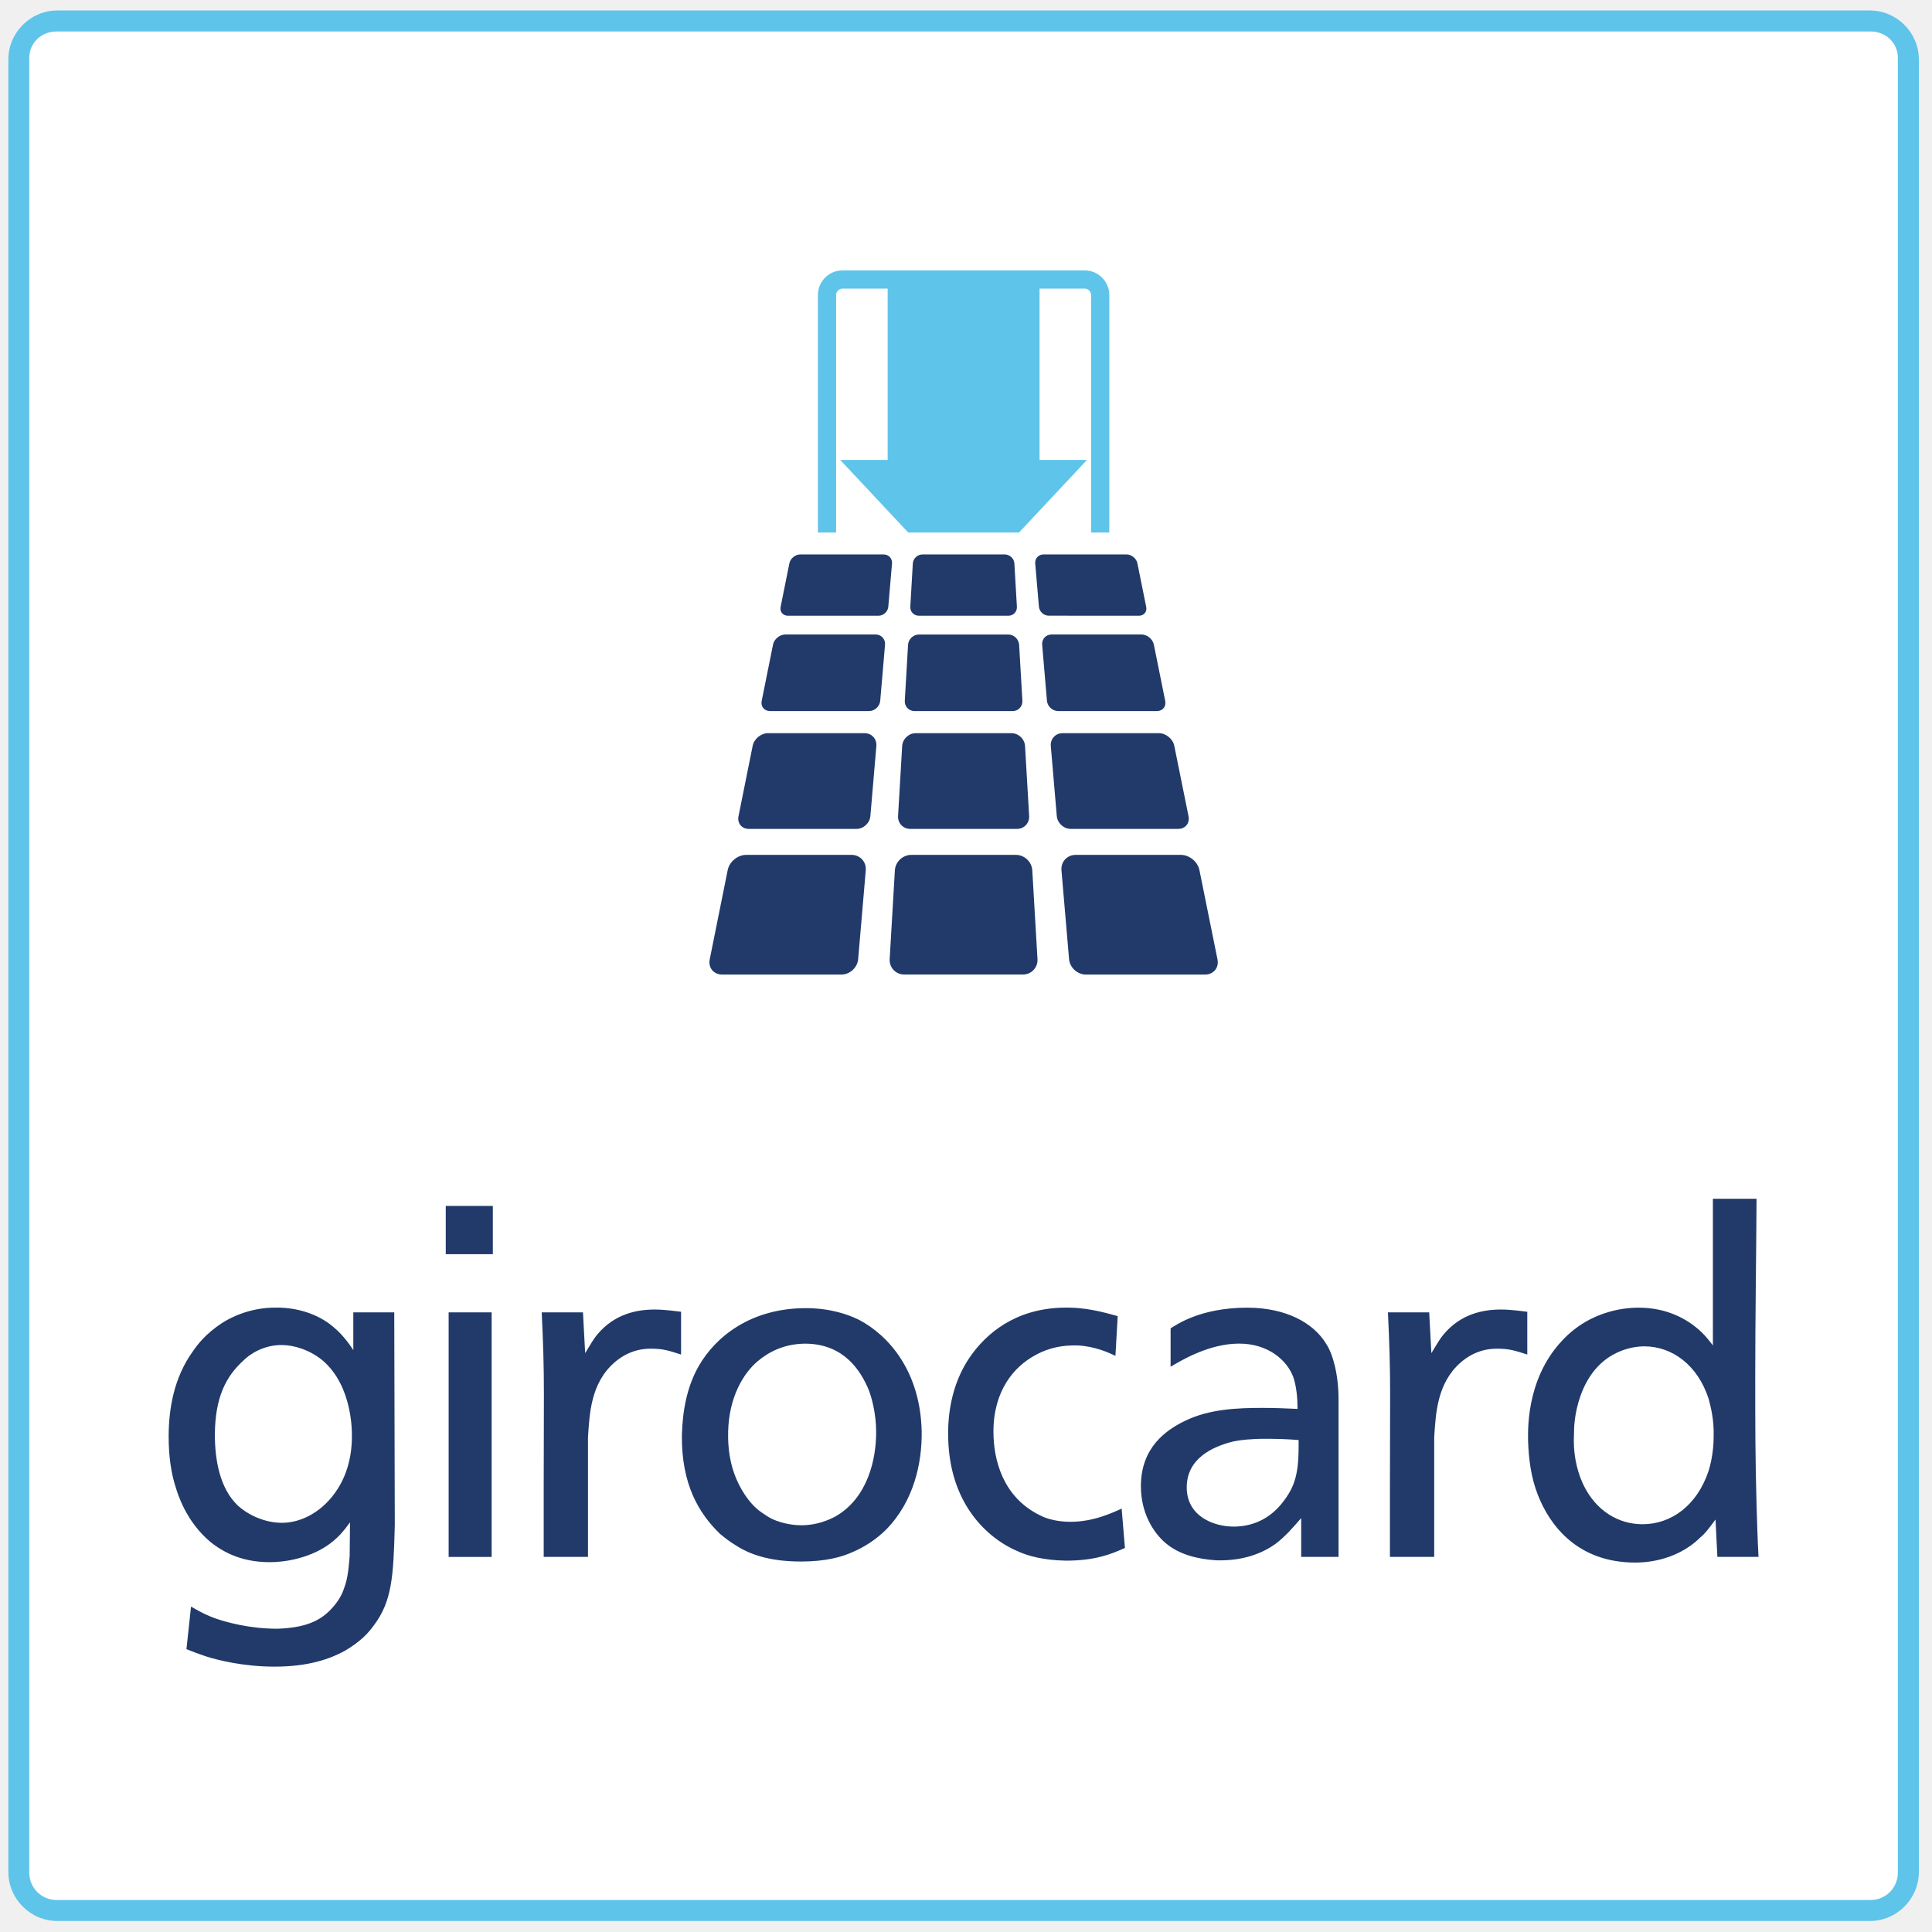
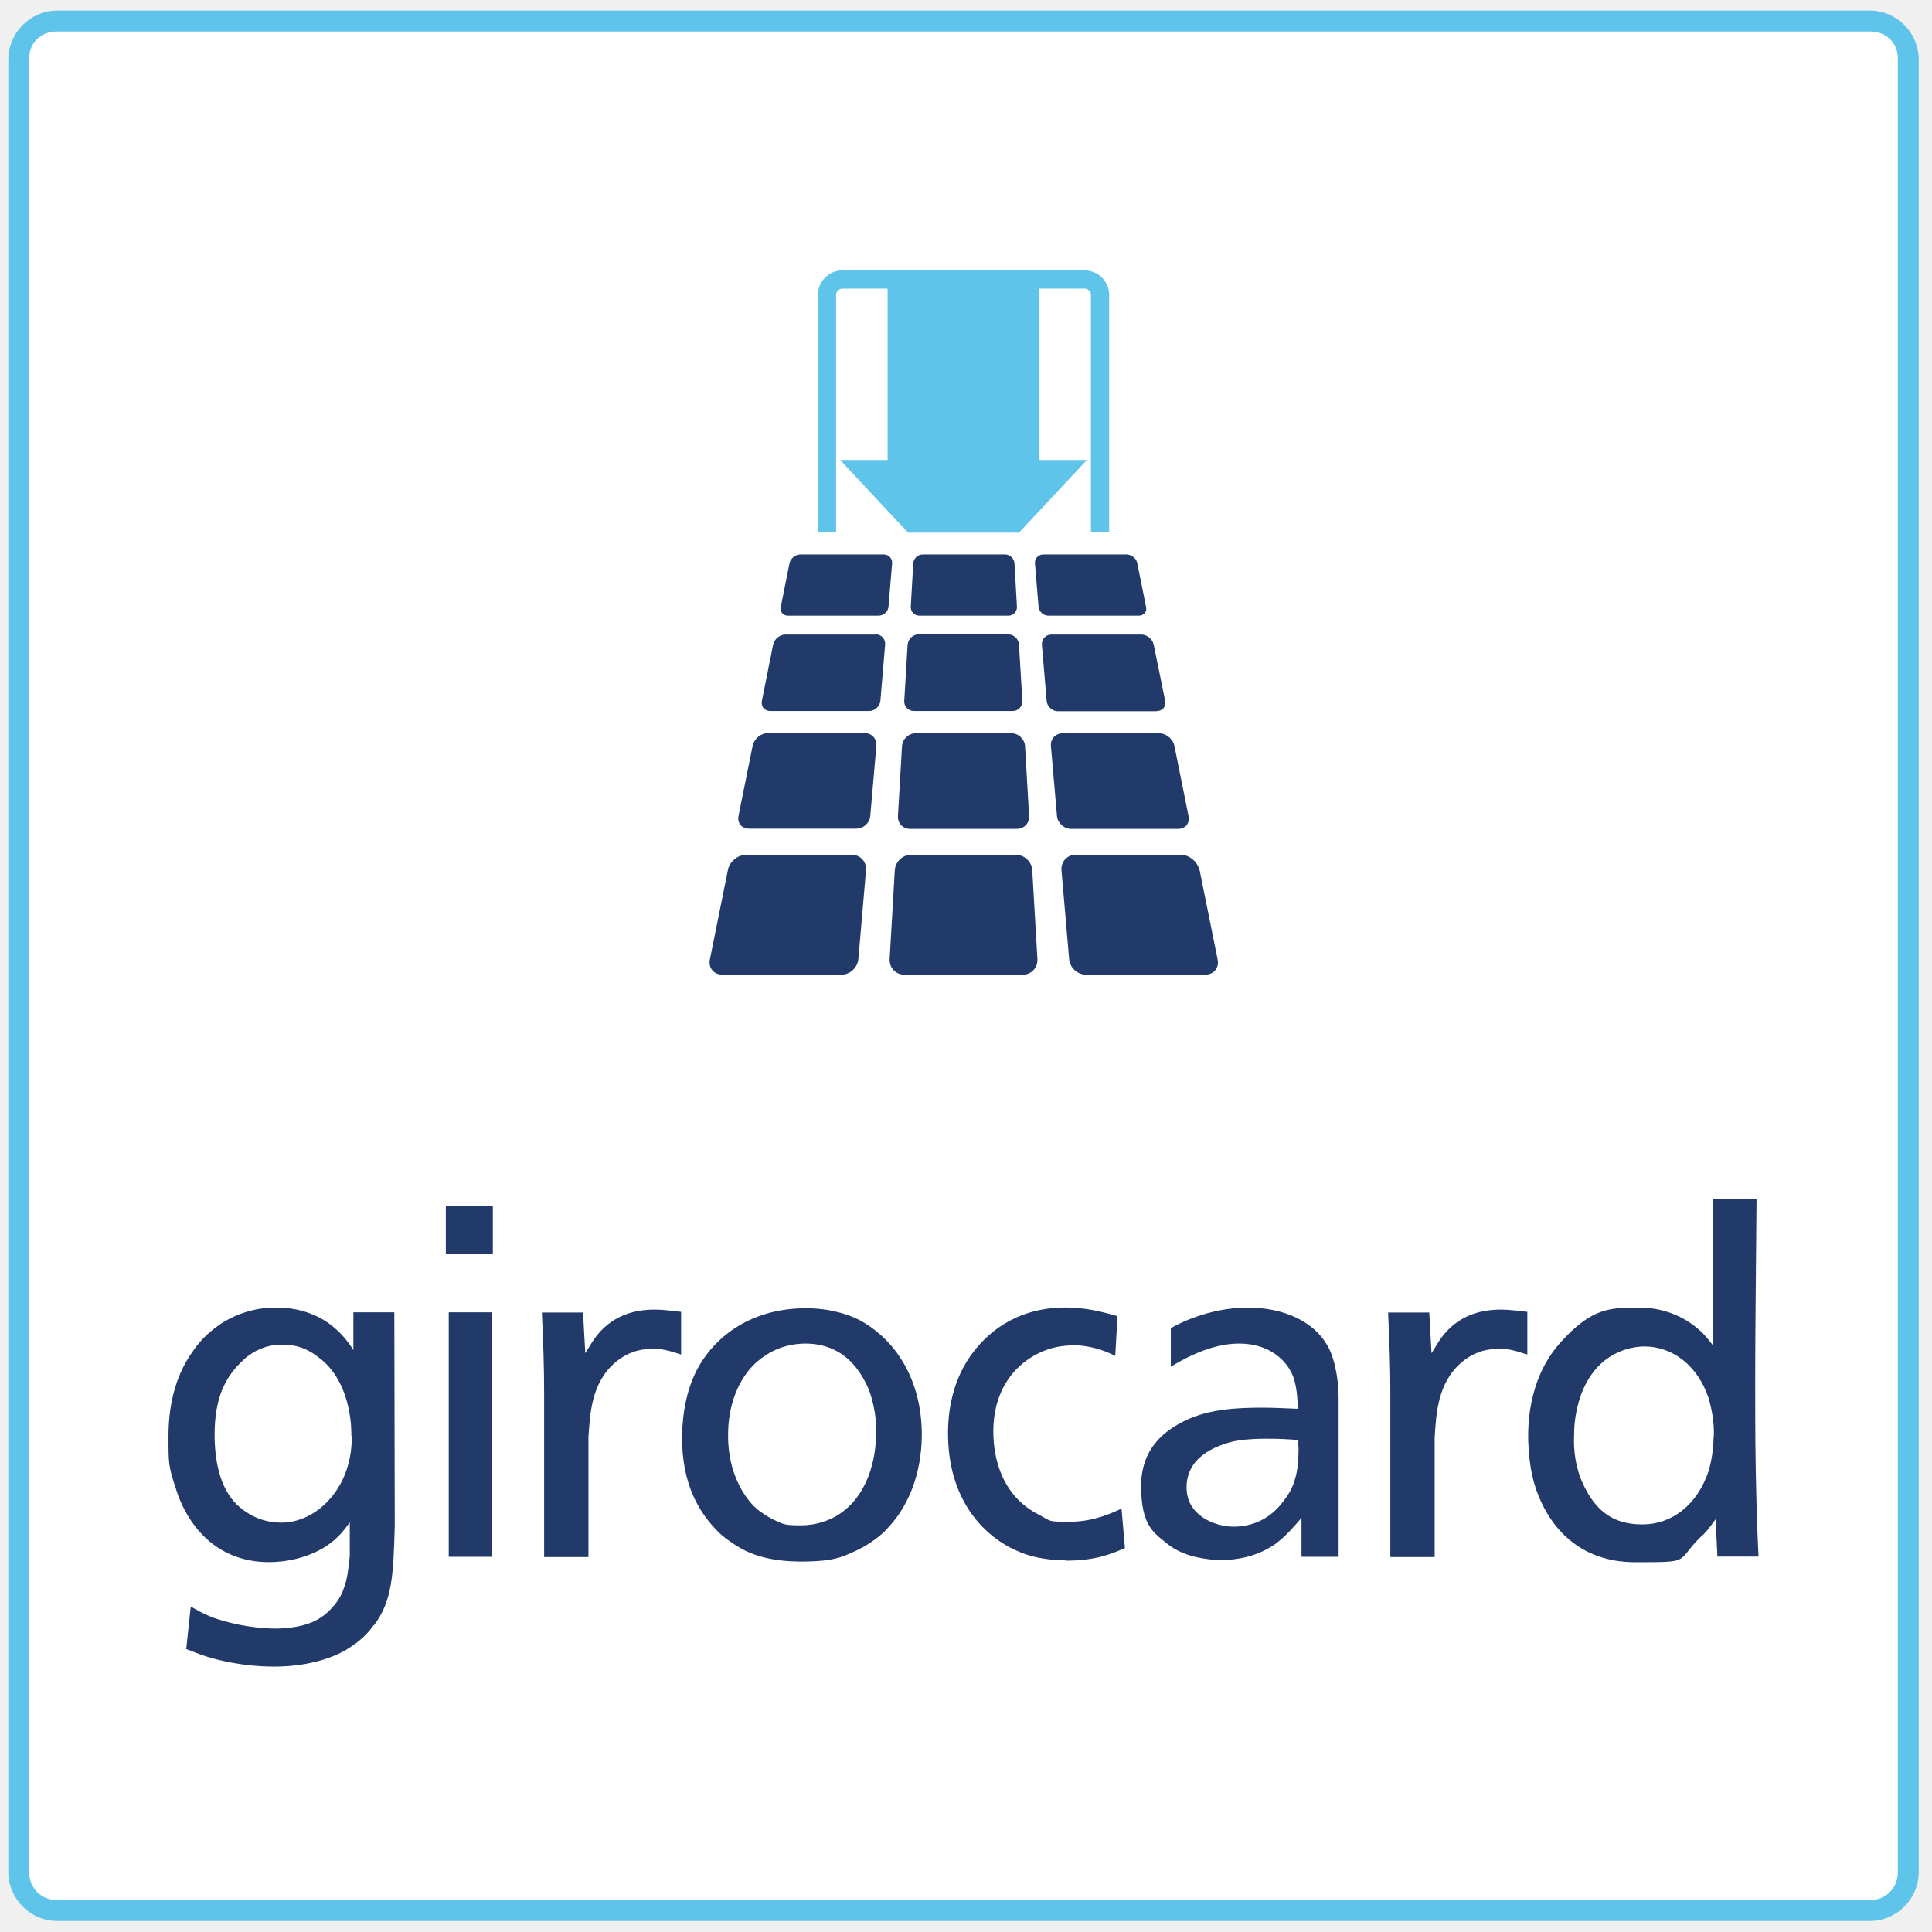
- <svg xmlns="http://www.w3.org/2000/svg" version="1.1" id="Ebene_1" x="0px" y="0px" viewBox="0 0 858.9 858.9" style="enable-background:new 0 0 858.9 858.9;" xml:space="preserve">
-   <style type="text/css">
- 	.st0{fill:#FFFFFF;}
- 	.st1{fill:#213A6A;}
- 	.st2{fill:#5FC4EA;}
- </style>
-   <path class="st0" d="M851.33,830.56c0,11.95-9.77,21.72-21.72,21.72H27.15c-11.95,0-21.72-9.77-21.72-21.72V28.1  c0-11.95,9.77-21.72,21.72-21.72h802.46c11.95,0,21.72,9.77,21.72,21.72V830.56z" />
-   <path class="st1" d="M289.6,599.58c5.28,0,7.94,0.93,13.18,2.6v-19.01c-0.98-0.09-6.84-1-11.73-1c-7.88,0-17.87,1.9-25.55,11.15   c-1.3,1.47-3.06,4.41-5.36,8.24l-0.97-18.12h-18.34c0.64,13.63,0.97,23.13,0.97,36.55c0,15.75-0.09,26.86-0.09,42.46v29.69h19.69   v-53.21c0.69-10.31,1.17-23.95,11.77-33.23C280.24,599.58,287.18,599.58,289.6,599.58 M218.57,583.44h-19.12v108.72h19.12V583.44z    M156.44,638.51c0,2.73,0,13.51-6.28,23.34c-6.5,10.25-16.26,15.14-24.79,15.14c-7.31,0-14.83-3.17-19.95-7.97   c-7.66-7.59-9.9-19.76-9.9-31.38c0.14-16.41,4.87-25.64,12.63-32.74c2.98-3,9.07-6.95,17.03-6.95c5.45,0,12.34,2.09,18.03,6.68   C157.06,616.21,156.44,637.46,156.44,638.51 M166.19,722.59c8.1-10.7,8.74-21.8,9.32-44.58l-0.24-94.57h-18.2v16.8   c-0.62-1-4.14-6.49-8.78-10.24c-4.82-4.24-13.78-8.88-26-8.68c-10.92,0-19.52,4.18-23.75,6.96c-7.06,4.66-10.76,9.46-12.78,12.46   c-8.52,11.73-10.78,25.82-10.78,37.78c0,3,0,13.28,3.22,22.93c0.83,2.73,4.49,14.89,15.22,23.94c5.95,4.85,15.05,9.69,28.86,9.04   c7.71-0.4,18.29-2.92,26-9.43c2.45-2.11,3.9-3.54,7.32-8.2l-0.15,14.92c-0.43,4.84-0.68,9.69-2.53,14.48   c-0.97,2.98-2.64,5.71-4.88,8.24c-5.22,6.04-11.9,9.18-24.72,9.64c-12.59,0-22.93-2.98-27.66-4.62c-5.22-1.9-8.49-3.98-10.74-5.23   l-2.03,18.93c3.06,1.23,5.31,2.07,8.58,3.18c5.22,1.66,16.67,4.59,30.62,4.59c15.03,0,24.59-3.43,31.08-6.96   C160.35,729.77,163.75,725.98,166.19,722.59 M198.17,557.57h20.93v-21.46h-20.93V557.57z M389.51,636.75   c0,11.88-3.69,29.28-18.29,37.52c-2.92,1.47-7.94,3.81-15.08,3.81c-1.6,0-7.51-0.21-13.16-2.95c-1.22-0.66-2.44-1.31-5.33-3.43   c-2.96-2.23-7.06-6.71-10.33-14.28c-2.83-6.66-3.8-13.83-3.61-21.02c0.35-15.07,6.62-25.78,13.18-31.29   c4.29-3.59,11.16-7.77,21.35-7.77c16.83,0.2,24.29,11.76,27.98,20.59C387.42,621.09,389.51,628.17,389.51,636.75 M393.76,680.18   c12.57-12.67,16.18-29.89,15.99-43.79c-0.59-26.71-14.58-42.64-27.82-49.62c-4.62-2.28-12.56-5.21-23.69-5.21   c-24.38,0-40.05,12.63-47.54,25.62c-5.33,9.27-7.27,19.99-7.56,30.93c-0.2,21.82,7.56,34.68,16.87,43.72   c2.25,1.88,4.49,3.61,6.92,5.06c6.09,3.99,14.83,7.31,29.21,7.31c11.03,0,18.29-2.07,22.97-4.24   C384,687.9,389.31,684.57,393.76,680.18 M473.93,693.81c13.04,0,20.09-2.92,26.18-5.64l-1.46-17.48   c-3.76,1.65-12.34,5.85-22.67,5.85c-1.47,0-8.2,0-13.79-2.96c-16.49-8.15-20.54-24.76-20.54-37.13c0-18.27,9.17-28.83,18.42-33.89   c8.39-4.7,15.91-4.43,18.93-4.43c7.71,0.39,13.8,3.13,16.88,4.65l1.01-17.68c-3.46-0.86-11.55-3.54-20.92-3.75   c-21.75-0.65-35.35,9.45-43.31,19.91c-9.08,11.86-11.51,26.32-11.12,38.38c0.78,28.89,17.27,44.48,31.71,50.34   C457.1,691.7,463.98,693.65,473.93,693.81 M577.32,643.17c0,7.17-0.64,11.35-1.65,14.69c-0.4,1.45-1.64,5.06-4.87,9.29   c-6.31,8.58-14.6,11.52-22.38,11.52c-8.94,0-20.84-4.66-20.84-17.42c0-12.67,11.11-18.08,20.84-20.46   c2.93-0.6,7.55-1.16,14.29-1.16c4.87,0,9.74,0.15,14.61,0.56V643.17z M578.46,692.14h16.61v-70.18c0-10.87-2.53-20.05-5.44-24.44   c-5.67-9.49-18.06-16.17-35.13-16.17c-20.72,0-31.22,7.43-34.09,9.18v17.09c4.37-2.6,16.93-10.3,30.43-10.3   c13.19,0,21.32,7.59,24.04,14.69c1.56,4.45,1.96,9.8,1.96,14.34c-5.03-0.25-10.39-0.45-15.61-0.45c-10.72,0-23.56,0.45-34.29,5.71   c-8.33,3.99-19.74,11.71-19.74,29.13c0,11.92,5.55,20.65,10.97,25.24c6.1,5.17,14.28,7.17,22.59,7.68   c12.4,0.36,20.81-3.43,26.19-7.22c4.62-3.52,7.45-6.91,11.51-11.55V692.14z M665.8,599.58c5.28,0,7.94,0.93,13.18,2.6v-19.01   c-0.98-0.09-6.84-1-11.73-1c-7.88,0-17.87,1.9-25.55,11.15c-1.3,1.47-3.06,4.41-5.36,8.24l-0.97-18.12h-18.34   c0.64,13.63,0.97,23.13,0.97,36.55c0,15.75-0.09,26.86-0.09,42.46v29.69h19.69v-53.21c0.69-10.31,1.17-23.95,11.77-33.23   C656.44,599.58,663.38,599.58,665.8,599.58 M761.83,638.72c0,1.94-0.15,8.49-2.24,15.15c-5.08,15.36-16.58,23.75-29.4,23.75   c-10.35,0-20.69-5.66-26.44-17.9c-3.18-6.85-4.43-14.69-4.01-22.25c0-2.72,0.15-9.05,2.83-16.76c7.08-20.2,23.13-22.17,28.45-22.17   c12.35,0,23.69,8.29,28.58,23.31C760.42,625.04,762.07,630.9,761.83,638.72 M780.9,669.03c-0.58-21.01-0.58-35.96-0.58-57.08   c0-26.34,0.44-52.7,0.58-79.01h-19.41v65.19c-2.81-3.7-3.85-4.8-6.14-6.92c-5.28-4.61-13.99-9.86-26.79-9.86   c-3.75,0-20.92,0.23-34.33,14.9c-16.24,17.44-14.89,41.02-14.89,44.54c0.26,7.57,1.24,16.01,4.36,23.83   c5.22,13.45,17.59,30.04,43.22,30.04c2.76,0,17.71,0,29.01-11.2c2.07-1.67,3.47-3.53,6.72-7.93l0.84,16.6h18.29   C781.29,683.47,781.2,677.62,780.9,669.03" />
-   <path class="st2" d="M482.21,120.21H374.55c-6.03,0-10.94,4.91-10.94,10.94v105.59h8.1V131.15c0-1.54,1.3-2.84,2.84-2.84h20.07  v76.16h-21.09l30.22,32.27h49.27l30.22-32.27h-21.09v-76.16h20.07c1.54,0,2.84,1.3,2.84,2.84v105.59h8.1V131.15  C493.14,125.12,488.24,120.21,482.21,120.21z" />
-   <path class="st1" d="M404.65,368.5h47.47c3.16,0,5.59-2.58,5.4-5.73l-1.82-31.1c-0.18-3.15-2.92-5.73-6.07-5.73h-42.49   c-3.16,0-5.89,2.58-6.07,5.73l-1.82,31.1C399.06,365.92,401.49,368.5,404.65,368.5z" />
-   <path class="st1" d="M384.35,325.94h-42.87c-3.16,0-6.25,2.53-6.87,5.63l-6.3,31.31c-0.62,3.09,1.45,5.63,4.61,5.63h47.79   c3.16,0,5.96-2.57,6.23-5.72l2.66-31.12C389.87,328.51,387.51,325.94,384.35,325.94z" />
-   <path class="st1" d="M406.56,316.12h43.64c2.53,0,4.47-2.06,4.32-4.58l-1.45-24.88c-0.15-2.52-2.33-4.58-4.86-4.58h-39.66   c-2.53,0-4.71,2.06-4.86,4.58l-1.45,24.88C402.09,314.06,404.04,316.12,406.56,316.12z" />
-   <path class="st1" d="M389.26,282.07h-40.1c-2.53,0-5,2.03-5.5,4.5l-5.04,25.04c-0.5,2.48,1.16,4.5,3.69,4.5h44.03   c2.53,0,4.77-2.06,4.98-4.57l2.13-24.9C393.67,284.13,391.78,282.07,389.26,282.07z" />
-   <path class="st1" d="M514.34,316.12c2.53,0,4.18-2.03,3.68-4.5l-5.06-25.05c-0.5-2.47-2.98-4.5-5.5-4.5h-39.95   c-2.53,0-4.41,2.06-4.2,4.57l2.13,24.9c0.22,2.52,2.46,4.57,4.98,4.57H514.34z" />
-   <path class="st1" d="M408.47,273.73h39.83c2.21,0,3.91-1.8,3.78-4.01l-1.12-19.21c-0.13-2.21-2.04-4.01-4.25-4.01h-36.65   c-2.21,0-4.12,1.8-4.25,4.01l-1.12,19.21C404.55,271.92,406.26,273.73,408.47,273.73z" />
-   <path class="st1" d="M506.34,273.73c2.21,0,3.66-1.77,3.22-3.94l-3.91-19.36c-0.44-2.17-2.6-3.94-4.81-3.94h-36.95   c-2.21,0-3.86,1.8-3.67,4l1.65,19.22c0.19,2.2,2.15,4,4.36,4L506.34,273.73L506.34,273.73z" />
-   <path class="st1" d="M392.87,246.5h-37.13c-2.21,0-4.37,1.77-4.81,3.94l-3.89,19.35c-0.43,2.17,1.02,3.94,3.23,3.94h40.28   c2.21,0,4.17-1.8,4.36-4l1.65-19.22C396.74,248.3,395.08,246.5,392.87,246.5z" />
-   <path class="st1" d="M523.78,368.5c3.16,0,5.23-2.53,4.6-5.62l-6.33-31.31c-0.63-3.09-3.72-5.63-6.88-5.63h-42.77   c-3.16,0-5.52,2.57-5.25,5.72l2.66,31.12c0.27,3.14,3.07,5.72,6.23,5.72L523.78,368.5L523.78,368.5z" />
-   <path class="st1" d="M451.64,380.05h-46.52c-3.79,0-7.07,3.09-7.29,6.87l-2.31,39.45c-0.22,3.78,2.7,6.87,6.48,6.87h52.74   c3.79,0,6.71-3.09,6.49-6.87l-2.31-39.45C458.71,383.14,455.43,380.05,451.64,380.05z" />
-   <path class="st1" d="M378.58,380.05h-46.83c-3.79,0-7.5,3.04-8.24,6.75l-7.99,39.7c-0.75,3.71,1.74,6.75,5.53,6.75h52.99   c3.79,0,7.15-3.09,7.47-6.86l3.38-39.48C385.2,383.13,382.36,380.05,378.58,380.05z" />
-   <path class="st1" d="M533.22,386.8c-0.75-3.71-4.46-6.75-8.25-6.75h-46.78c-3.79,0-6.62,3.09-6.3,6.86l3.38,39.48   c0.32,3.77,3.69,6.86,7.47,6.86h52.99c3.79,0,6.27-3.04,5.52-6.75L533.22,386.8z" />
-   <path class="st2" d="M831.63,13.99c6.67,0,12.09,5.04,12.09,11.71v806.88c0,6.67-5.42,12.09-12.09,12.09H25.11  c-6.67,0-12.09-5.42-12.09-12.09V25.7c0-6.67,5.42-11.71,12.09-11.71H831.63z M831.25,4.66H25.52c-11.99,0-21.81,9.81-21.81,21.81  v805.73c0,11.99,9.81,21.81,21.81,21.81h805.73c11.99,0,21.81-9.81,21.81-21.81V26.47C853.05,14.47,843.24,4.66,831.25,4.66  L831.25,4.66z" />
+ <svg xmlns="http://www.w3.org/2000/svg" version="1.1" viewBox="0 0 858.9 858.9">
+   <defs>
+     <style>
+       .cls-1 {
+         fill: #fff;
+       }
+ 
+       .cls-2 {
+         fill: #213a6a;
+       }
+ 
+       .cls-3 {
+         fill: #5fc4ea;
+       }
+     </style>
+   </defs>
+   <g>
+     <g id="Ebene_1">
+       <path class="cls-1" d="M851.3,830.6c0,12-9.8,21.7-21.7,21.7H27.1c-11.9,0-21.7-9.8-21.7-21.7V28.1c0-11.9,9.8-21.7,21.7-21.7h802.5c12,0,21.7,9.8,21.7,21.7v802.5Z" />
+       <path class="cls-2" d="M289.6,599.6c5.3,0,7.9.9,13.2,2.6v-19c-1,0-6.8-1-11.7-1-7.9,0-17.9,1.9-25.5,11.2-1.3,1.5-3.1,4.4-5.4,8.2l-1-18.1h-18.3c.6,13.6,1,23.1,1,36.5s0,26.9,0,42.5v29.7h19.7v-53.2c.7-10.3,1.2-24,11.8-33.2,7.1-6.1,14-6.1,16.4-6.1M218.6,583.4h-19.1v108.7h19.1v-108.7ZM156.4,638.5c0,2.7,0,13.5-6.3,23.3-6.5,10.2-16.3,15.1-24.8,15.1s-14.8-3.2-20-8c-7.7-7.6-9.9-19.8-9.9-31.4.1-16.4,4.9-25.6,12.6-32.7,3-3,9.1-7,17-7s12.3,2.1,18,6.7c13.9,11.6,13.2,32.8,13.2,33.9M166.2,722.6c8.1-10.7,8.7-21.8,9.3-44.6l-.2-94.6h-18.2v16.8c-.6-1-4.1-6.5-8.8-10.2-4.8-4.2-13.8-8.9-26-8.7-10.9,0-19.5,4.2-23.8,7-7.1,4.7-10.8,9.5-12.8,12.5-8.5,11.7-10.8,25.8-10.8,37.8s0,13.3,3.2,22.9c.8,2.7,4.5,14.9,15.2,23.9,5.9,4.8,15.1,9.7,28.9,9,7.7-.4,18.3-2.9,26-9.4,2.4-2.1,3.9-3.5,7.3-8.2v14.9c-.6,4.8-.8,9.7-2.7,14.5-1,3-2.6,5.7-4.9,8.2-5.2,6-11.9,9.2-24.7,9.6-12.6,0-22.9-3-27.7-4.6-5.2-1.9-8.5-4-10.7-5.2l-2,18.9c3.1,1.2,5.3,2.1,8.6,3.2,5.2,1.7,16.7,4.6,30.6,4.6s24.6-3.4,31.1-7c7.2-4.2,10.6-8,13-11.4M198.2,557.6h20.9v-21.5h-20.9v21.5h0ZM389.5,636.8c0,11.9-3.7,29.3-18.3,37.5-2.9,1.5-7.9,3.8-15.1,3.8s-7.5-.2-13.2-3c-1.2-.7-2.4-1.3-5.3-3.4-3-2.2-7.1-6.7-10.3-14.3-2.8-6.7-3.8-13.8-3.6-21,.4-15.1,6.6-25.8,13.2-31.3,4.3-3.6,11.2-7.8,21.4-7.8,16.8.2,24.3,11.8,28,20.6,1.2,3.2,3.3,10.2,3.3,18.8M393.8,680.2c12.6-12.7,16.2-29.9,16-43.8-.6-26.7-14.6-42.6-27.8-49.6-4.6-2.3-12.6-5.2-23.7-5.2-24.4,0-40,12.6-47.5,25.6-5.3,9.3-7.3,20-7.6,30.9-.2,21.8,7.6,34.7,16.9,43.7,2.2,1.9,4.5,3.6,6.9,5.1,6.1,4,14.8,7.3,29.2,7.3s18.3-2.1,23-4.2c4.9-2.1,10.2-5.4,14.7-9.8M473.9,693.8c13,0,20.1-2.9,26.2-5.6l-1.5-17.5c-3.8,1.7-12.3,5.8-22.7,5.8s-8.2,0-13.8-3c-16.5-8.2-20.5-24.8-20.5-37.1,0-18.3,9.2-28.8,18.4-33.9,8.4-4.7,15.9-4.4,18.9-4.4,7.7.4,13.8,3.1,16.9,4.7l1-17.7c-3.5-.9-11.5-3.5-20.9-3.8-21.8-.7-35.4,9.5-43.3,19.9-9.1,11.9-11.5,26.3-11.1,38.4.8,28.9,17.3,44.5,31.7,50.3,3.9,1.7,10.7,3.7,20.7,3.8M577.3,643.2c0,7.2-.6,11.3-1.7,14.7-.4,1.5-1.6,5.1-4.9,9.3-6.3,8.6-14.6,11.5-22.4,11.5s-20.8-4.7-20.8-17.4,11.1-18.1,20.8-20.5c2.9-.6,7.5-1.2,14.3-1.2s9.7.2,14.6.6v3h0ZM578.5,692.1h16.6v-70.2c0-10.9-2.5-20-5.4-24.4-5.7-9.5-18.1-16.2-35.1-16.2s-31.2,7.4-34.1,9.2v17.1c4.4-2.6,16.9-10.3,30.4-10.3s21.3,7.6,24,14.7c1.6,4.5,2,9.8,2,14.3-5-.2-10.4-.5-15.6-.5-10.7,0-23.6.5-34.3,5.7-8.3,4-19.7,11.7-19.7,29.1s5.5,20.7,11,25.2c6.1,5.2,14.3,7.2,22.6,7.7,12.4.4,20.8-3.4,26.2-7.2,4.6-3.5,7.5-6.9,11.5-11.5v17.2ZM665.8,599.6c5.3,0,7.9.9,13.2,2.6v-19c-1,0-6.8-1-11.7-1-7.9,0-17.9,1.9-25.5,11.2-1.3,1.5-3.1,4.4-5.4,8.2l-1-18.1h-18.3c.6,13.6,1,23.1,1,36.5s0,26.9,0,42.5v29.7h19.7v-53.2c.7-10.3,1.2-24,11.8-33.2,7.1-6.1,14-6.1,16.4-6.1M761.8,638.7c0,1.9-.2,8.5-2.2,15.2-5.1,15.4-16.6,23.8-29.4,23.8s-20.7-5.7-26.4-17.9c-3.2-6.8-4.4-14.7-4-22.2,0-2.7.2-9,2.8-16.8,7.1-20.2,23.1-22.2,28.5-22.2,12.3,0,23.7,8.3,28.6,23.3.8,3.2,2.5,9.1,2.2,16.9M780.9,669c-.6-21-.6-36-.6-57.1s.4-52.7.6-79h-19.4v65.2c-2.8-3.7-3.8-4.8-6.1-6.9-5.3-4.6-14-9.9-26.8-9.9s-20.9.2-34.3,14.9c-16.2,17.4-14.9,41-14.9,44.5.3,7.6,1.2,16,4.4,23.8,5.2,13.5,17.6,30,43.2,30s17.7,0,29-11.2c2.1-1.7,3.5-3.5,6.7-7.9l.8,16.6h18.3c-.5-8.7-.6-14.5-.9-23.1" />
+       <path class="cls-3" d="M482.2,120.2h-107.7c-6,0-10.9,4.9-10.9,10.9v105.6h8.1v-105.6c0-1.5,1.3-2.8,2.8-2.8h20.1v76.2h-21.1l30.2,32.3h49.3l30.2-32.3h-21.1v-76.2h20.1c1.5,0,2.8,1.3,2.8,2.8v105.6h8.1v-105.6c0-6-4.9-10.9-11-10.9Z" />
+       <path class="cls-2" d="M404.6,368.5h47.5c3.2,0,5.6-2.6,5.4-5.7l-1.8-31.1c-.2-3.1-2.9-5.7-6.1-5.7h-42.5c-3.2,0-5.9,2.6-6.1,5.7l-1.8,31.1c-.2,3.2,2.2,5.7,5.4,5.7Z" />
+       <path class="cls-2" d="M384.4,325.9h-42.9c-3.2,0-6.2,2.5-6.9,5.6l-6.3,31.3c-.6,3.1,1.5,5.6,4.6,5.6h47.8c3.2,0,6-2.6,6.2-5.7l2.7-31.1c.3-3.2-2.1-5.7-5.3-5.7Z" />
+       <path class="cls-2" d="M406.6,316.1h43.6c2.5,0,4.5-2.1,4.3-4.6l-1.5-24.9c-.1-2.5-2.3-4.6-4.9-4.6h-39.7c-2.5,0-4.7,2.1-4.9,4.6l-1.5,24.9c-.2,2.5,1.8,4.6,4.3,4.6Z" />
+       <path class="cls-2" d="M389.3,282.1h-40.1c-2.5,0-5,2-5.5,4.5l-5,25c-.5,2.5,1.2,4.5,3.7,4.5h44c2.5,0,4.8-2.1,5-4.6l2.1-24.9c.2-2.5-1.7-4.6-4.2-4.6Z" />
+       <path class="cls-2" d="M514.3,316.1c2.5,0,4.2-2,3.7-4.5l-5.1-25c-.5-2.5-3-4.5-5.5-4.5h-40c-2.5,0-4.4,2.1-4.2,4.6l2.1,24.9c.2,2.5,2.5,4.6,5,4.6h43.9Z" />
+       <path class="cls-2" d="M408.5,273.7h39.8c2.2,0,3.9-1.8,3.8-4l-1.1-19.2c-.1-2.2-2-4-4.2-4h-36.6c-2.2,0-4.1,1.8-4.2,4l-1.1,19.2c-.1,2.2,1.6,4,3.8,4Z" />
+       <path class="cls-2" d="M506.3,273.7c2.2,0,3.7-1.8,3.2-3.9l-3.9-19.4c-.4-2.2-2.6-3.9-4.8-3.9h-37c-2.2,0-3.9,1.8-3.7,4l1.6,19.2c.2,2.2,2.1,4,4.4,4h40.1Z" />
+       <path class="cls-2" d="M392.9,246.5h-37.1c-2.2,0-4.4,1.8-4.8,3.9l-3.9,19.4c-.4,2.2,1,3.9,3.2,3.9h40.3c2.2,0,4.2-1.8,4.4-4l1.6-19.2c.2-2.2-1.5-4-3.7-4Z" />
+       <path class="cls-2" d="M523.8,368.5c3.2,0,5.2-2.5,4.6-5.6l-6.3-31.3c-.6-3.1-3.7-5.6-6.9-5.6h-42.8c-3.2,0-5.5,2.6-5.2,5.7l2.7,31.1c.3,3.1,3.1,5.7,6.2,5.7h47.7Z" />
+       <path class="cls-2" d="M451.6,380h-46.5c-3.8,0-7.1,3.1-7.3,6.9l-2.3,39.5c-.2,3.8,2.7,6.9,6.5,6.9h52.7c3.8,0,6.7-3.1,6.5-6.9l-2.3-39.5c-.2-3.8-3.5-6.9-7.3-6.9Z" />
+       <path class="cls-2" d="M378.6,380h-46.8c-3.8,0-7.5,3-8.2,6.8l-8,39.7c-.8,3.7,1.7,6.8,5.5,6.8h53c3.8,0,7.1-3.1,7.5-6.9l3.4-39.5c.3-3.8-2.5-6.9-6.3-6.9Z" />
+       <path class="cls-2" d="M533.2,386.8c-.8-3.7-4.5-6.8-8.2-6.8h-46.8c-3.8,0-6.6,3.1-6.3,6.9l3.4,39.5c.3,3.8,3.7,6.9,7.5,6.9h53c3.8,0,6.3-3,5.5-6.8l-8-39.7Z" />
+       <path class="cls-3" d="M831.6,14c6.7,0,12.1,5,12.1,11.7v806.9c0,6.7-5.4,12.1-12.1,12.1H25.1c-6.7,0-12.1-5.4-12.1-12.1V25.7c0-6.7,5.4-11.7,12.1-11.7,0,0,806.5,0,806.5,0ZM831.2,4.7H25.5C13.5,4.7,3.7,14.5,3.7,26.5v805.7c0,12,9.8,21.8,21.8,21.8h805.7c12,0,21.8-9.8,21.8-21.8V26.5c0-12-9.8-21.8-21.8-21.8h0Z" />
+     </g>
+   </g>
</svg>
